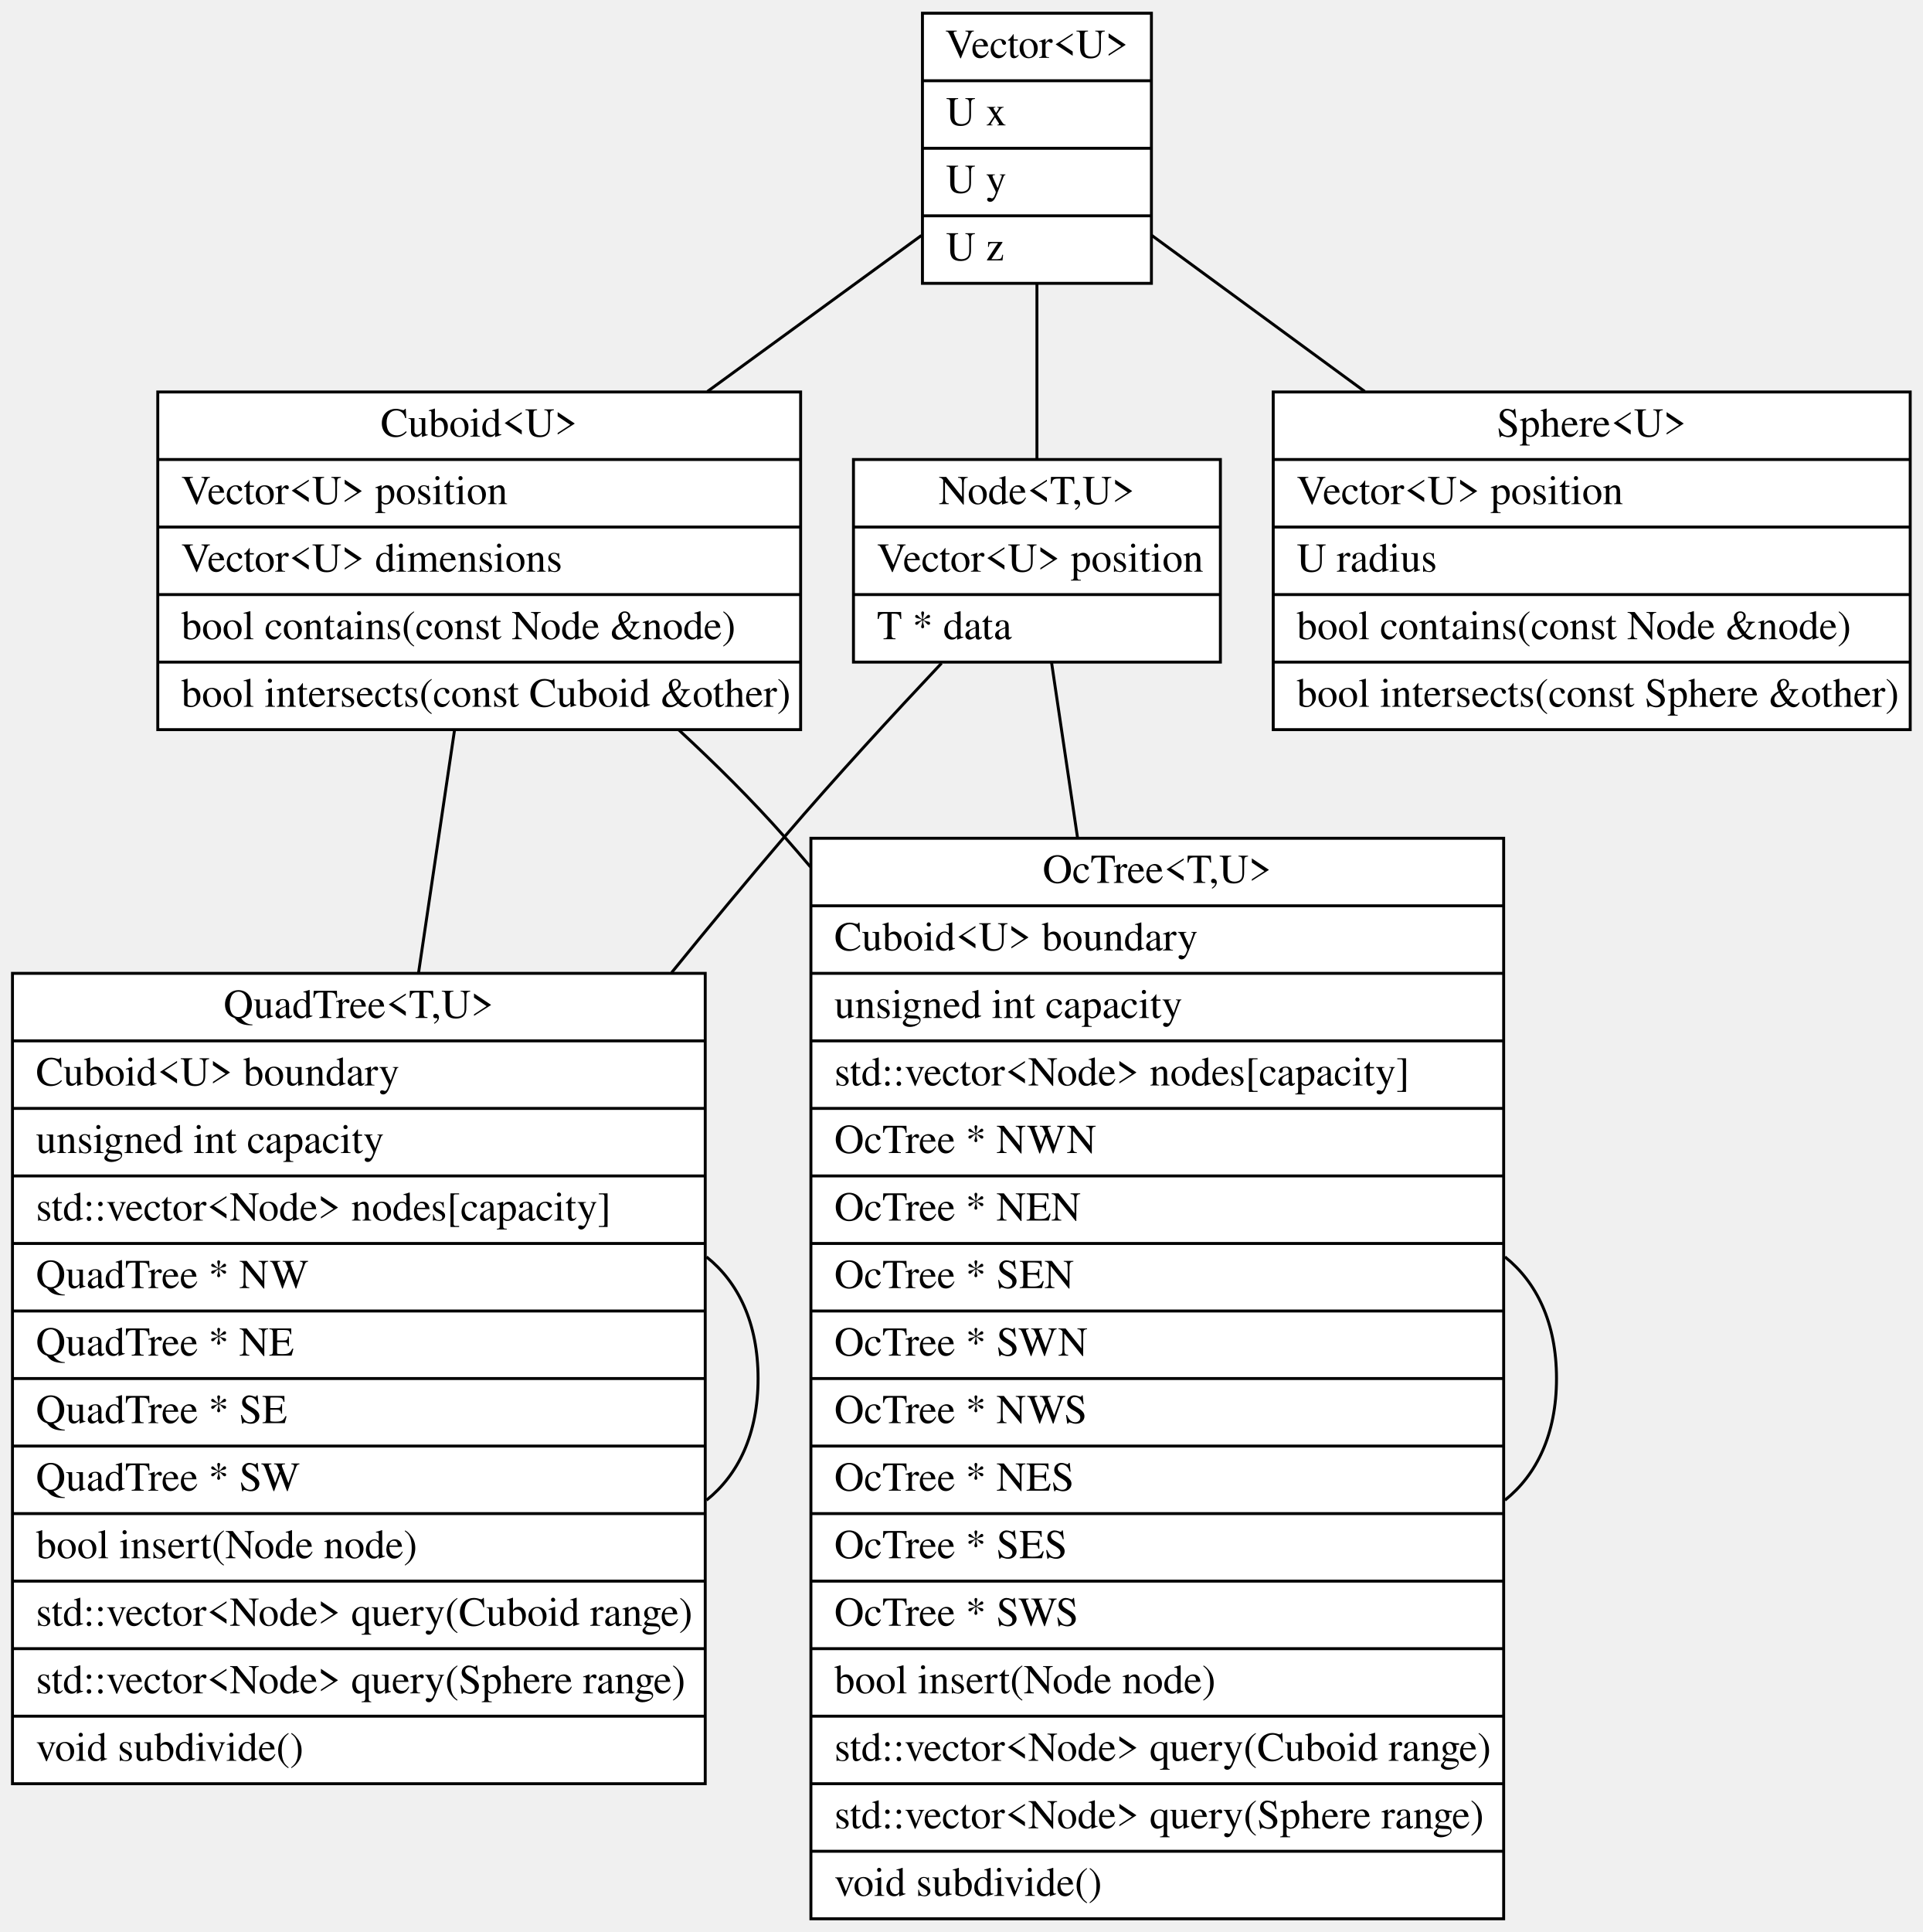
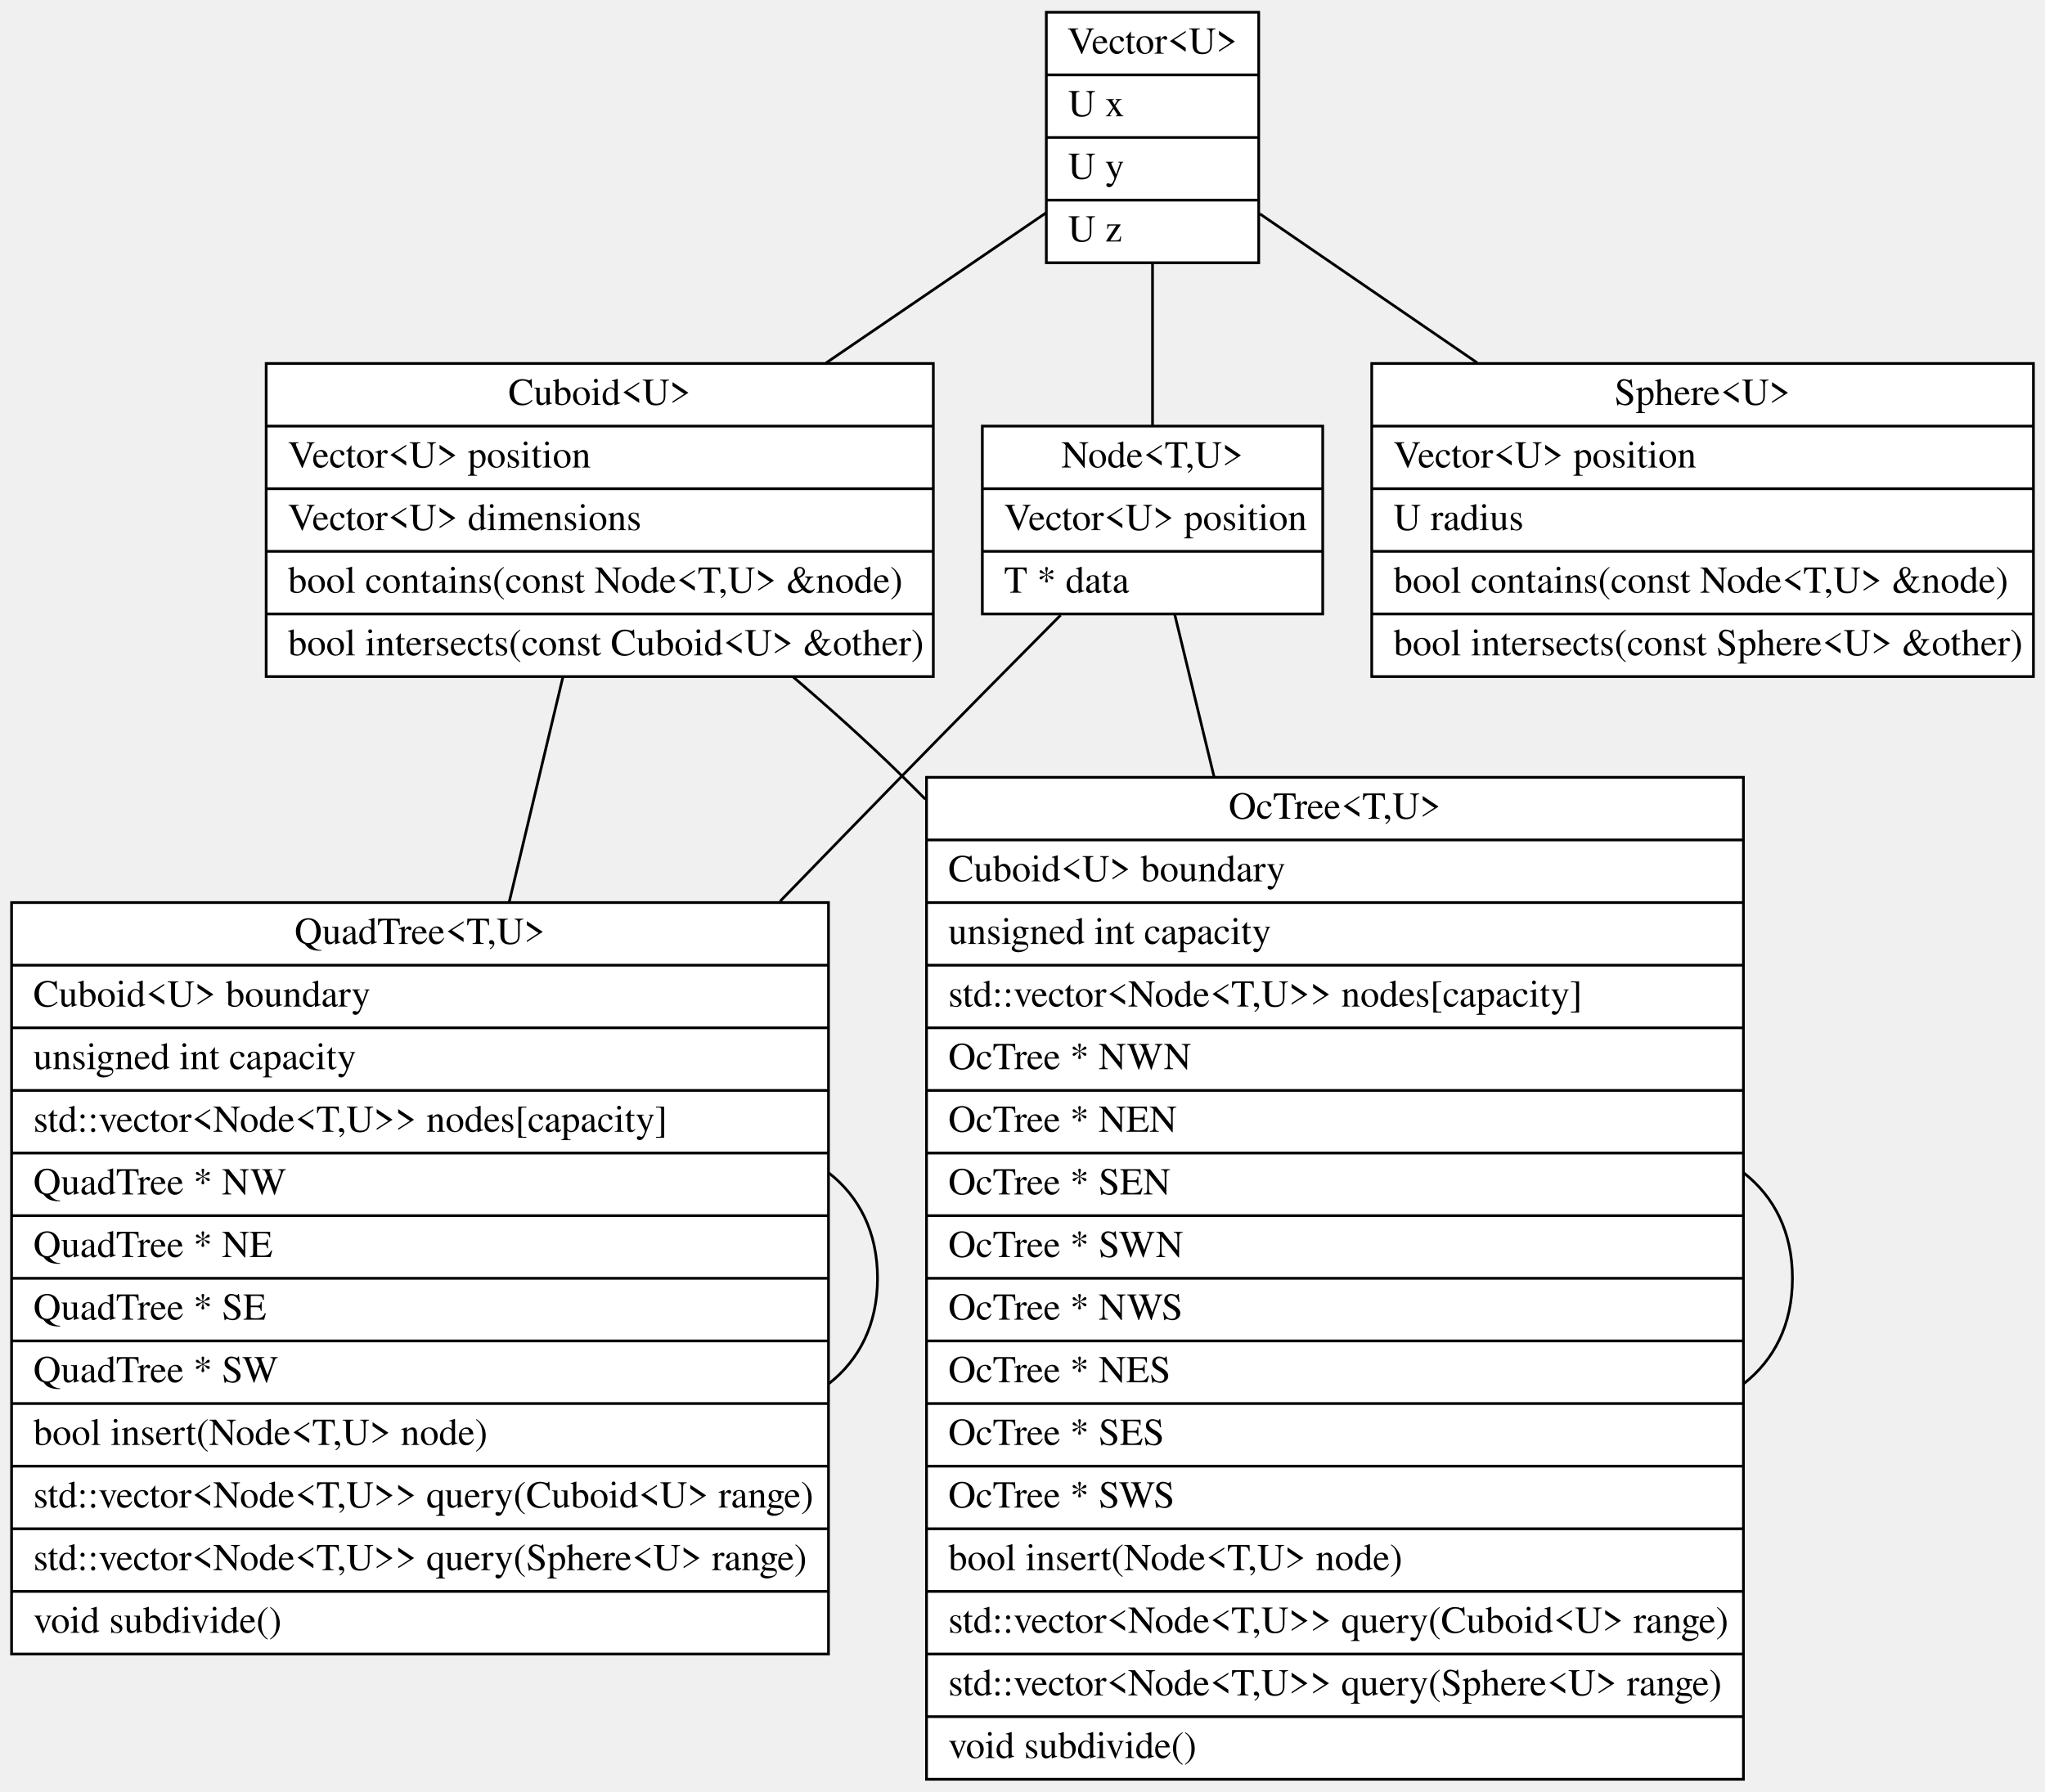
- <svg xmlns="http://www.w3.org/2000/svg" width="655pt" height="658pt" viewBox="0.00 0.00 654.50 658.00">
+ <svg xmlns="http://www.w3.org/2000/svg" width="751pt" height="658pt" viewBox="0.00 0.00 750.50 658.00">
  <g id="graph0" class="graph" transform="scale(1 1) rotate(0) translate(4 654)">
    <g id="node1" class="node">
-       <polygon fill="white" stroke="black" points="310,-557.5 310,-649.5 388,-649.5 388,-557.5 310,-557.5" />
-       <text text-anchor="middle" x="349" y="-634.3" font-family="Times,serif" font-size="14.00">Vector&lt;U&gt;</text>
-       <polyline fill="none" stroke="black" points="310,-626.5 388,-626.5 " />
-       <text text-anchor="start" x="318" y="-611.3" font-family="Times,serif" font-size="14.00">U x</text>
-       <polyline fill="none" stroke="black" points="310,-603.5 388,-603.5 " />
-       <text text-anchor="start" x="318" y="-588.3" font-family="Times,serif" font-size="14.00">U y</text>
-       <polyline fill="none" stroke="black" points="310,-580.5 388,-580.5 " />
-       <text text-anchor="start" x="318" y="-565.3" font-family="Times,serif" font-size="14.00">U z</text>
+       <polygon fill="white" stroke="black" points="380,-557.5 380,-649.5 458,-649.5 458,-557.5 380,-557.5" />
+       <text text-anchor="middle" x="419" y="-634.3" font-family="Times,serif" font-size="14.00">Vector&lt;U&gt;</text>
+       <polyline fill="none" stroke="black" points="380,-626.5 458,-626.5 " />
+       <text text-anchor="start" x="388" y="-611.3" font-family="Times,serif" font-size="14.00">U x</text>
+       <polyline fill="none" stroke="black" points="380,-603.5 458,-603.5 " />
+       <text text-anchor="start" x="388" y="-588.3" font-family="Times,serif" font-size="14.00">U y</text>
+       <polyline fill="none" stroke="black" points="380,-580.5 458,-580.5 " />
+       <text text-anchor="start" x="388" y="-565.3" font-family="Times,serif" font-size="14.00">U z</text>
    </g>
    <g id="node2" class="node">
-       <polygon fill="white" stroke="black" points="286.5,-428.5 286.5,-497.5 411.5,-497.5 411.5,-428.5 286.5,-428.5" />
-       <text text-anchor="middle" x="349" y="-482.3" font-family="Times,serif" font-size="14.00">Node&lt;T,U&gt;</text>
-       <polyline fill="none" stroke="black" points="286.5,-474.5 411.5,-474.5 " />
-       <text text-anchor="start" x="294.5" y="-459.3" font-family="Times,serif" font-size="14.00">Vector&lt;U&gt; position</text>
-       <polyline fill="none" stroke="black" points="286.5,-451.5 411.5,-451.5 " />
-       <text text-anchor="start" x="294.5" y="-436.3" font-family="Times,serif" font-size="14.00">T * data</text>
+       <polygon fill="white" stroke="black" points="356.5,-428.5 356.5,-497.5 481.5,-497.5 481.5,-428.5 356.5,-428.5" />
+       <text text-anchor="middle" x="419" y="-482.3" font-family="Times,serif" font-size="14.00">Node&lt;T,U&gt;</text>
+       <polyline fill="none" stroke="black" points="356.5,-474.5 481.5,-474.5 " />
+       <text text-anchor="start" x="364.5" y="-459.3" font-family="Times,serif" font-size="14.00">Vector&lt;U&gt; position</text>
+       <polyline fill="none" stroke="black" points="356.5,-451.5 481.5,-451.5 " />
+       <text text-anchor="start" x="364.5" y="-436.3" font-family="Times,serif" font-size="14.00">T * data</text>
    </g>
    <g id="edge1" class="edge">
-       <path fill="none" stroke="black" d="M349,-557.14C349,-537.74 349,-515.48 349,-497.58" />
+       <path fill="none" stroke="black" d="M419,-557.14C419,-537.74 419,-515.48 419,-497.58" />
    </g>
    <g id="node3" class="node">
-       <polygon fill="white" stroke="black" points="429.5,-405.5 429.5,-520.5 646.5,-520.5 646.5,-405.5 429.5,-405.5" />
-       <text text-anchor="middle" x="538" y="-505.3" font-family="Times,serif" font-size="14.00">Sphere&lt;U&gt;</text>
-       <polyline fill="none" stroke="black" points="429.5,-497.5 646.5,-497.5 " />
-       <text text-anchor="start" x="437.5" y="-482.3" font-family="Times,serif" font-size="14.00">Vector&lt;U&gt; position</text>
-       <polyline fill="none" stroke="black" points="429.5,-474.5 646.5,-474.5 " />
-       <text text-anchor="start" x="437.5" y="-459.3" font-family="Times,serif" font-size="14.00">U radius</text>
-       <polyline fill="none" stroke="black" points="429.5,-451.5 646.5,-451.5 " />
-       <text text-anchor="start" x="437.5" y="-436.3" font-family="Times,serif" font-size="14.00">bool contains(const Node &amp;node)</text>
-       <polyline fill="none" stroke="black" points="429.5,-428.5 646.5,-428.5 " />
-       <text text-anchor="start" x="437.5" y="-413.3" font-family="Times,serif" font-size="14.00">bool intersects(const Sphere &amp;other)</text>
+       <polygon fill="white" stroke="black" points="499.5,-405.5 499.5,-520.5 742.5,-520.5 742.5,-405.5 499.5,-405.5" />
+       <text text-anchor="middle" x="621" y="-505.3" font-family="Times,serif" font-size="14.00">Sphere&lt;U&gt;</text>
+       <polyline fill="none" stroke="black" points="499.5,-497.5 742.5,-497.5 " />
+       <text text-anchor="start" x="507.5" y="-482.3" font-family="Times,serif" font-size="14.00">Vector&lt;U&gt; position</text>
+       <polyline fill="none" stroke="black" points="499.5,-474.5 742.5,-474.5 " />
+       <text text-anchor="start" x="507.5" y="-459.3" font-family="Times,serif" font-size="14.00">U radius</text>
+       <polyline fill="none" stroke="black" points="499.5,-451.5 742.5,-451.5 " />
+       <text text-anchor="start" x="507.5" y="-436.3" font-family="Times,serif" font-size="14.00">bool contains(const Node&lt;T,U&gt; &amp;node)</text>
+       <polyline fill="none" stroke="black" points="499.5,-428.5 742.5,-428.5 " />
+       <text text-anchor="start" x="507.5" y="-413.3" font-family="Times,serif" font-size="14.00">bool intersects(const Sphere&lt;U&gt; &amp;other)</text>
    </g>
    <g id="edge3" class="edge">
-       <path fill="none" stroke="black" d="M388.16,-573.8C409.14,-558.44 435.72,-538.94 460.68,-520.66" />
+       <path fill="none" stroke="black" d="M458.42,-575.46C481.16,-559.88 510.62,-539.68 538.22,-520.76" />
    </g>
    <g id="node4" class="node">
-       <polygon fill="white" stroke="black" points="49.5,-405.5 49.5,-520.5 268.5,-520.5 268.5,-405.5 49.5,-405.5" />
-       <text text-anchor="middle" x="159" y="-505.3" font-family="Times,serif" font-size="14.00">Cuboid&lt;U&gt;</text>
-       <polyline fill="none" stroke="black" points="49.5,-497.5 268.5,-497.5 " />
-       <text text-anchor="start" x="57.5" y="-482.3" font-family="Times,serif" font-size="14.00">Vector&lt;U&gt; position</text>
-       <polyline fill="none" stroke="black" points="49.5,-474.5 268.5,-474.5 " />
-       <text text-anchor="start" x="57.5" y="-459.3" font-family="Times,serif" font-size="14.00">Vector&lt;U&gt; dimensions</text>
-       <polyline fill="none" stroke="black" points="49.5,-451.5 268.5,-451.5 " />
-       <text text-anchor="start" x="57.5" y="-436.3" font-family="Times,serif" font-size="14.00">bool contains(const Node &amp;node)</text>
-       <polyline fill="none" stroke="black" points="49.5,-428.5 268.5,-428.5 " />
-       <text text-anchor="start" x="57.5" y="-413.3" font-family="Times,serif" font-size="14.00">bool intersects(const Cuboid &amp;other)</text>
+       <polygon fill="white" stroke="black" points="93.5,-405.5 93.5,-520.5 338.5,-520.5 338.5,-405.5 93.5,-405.5" />
+       <text text-anchor="middle" x="216" y="-505.3" font-family="Times,serif" font-size="14.00">Cuboid&lt;U&gt;</text>
+       <polyline fill="none" stroke="black" points="93.5,-497.5 338.5,-497.5 " />
+       <text text-anchor="start" x="101.5" y="-482.3" font-family="Times,serif" font-size="14.00">Vector&lt;U&gt; position</text>
+       <polyline fill="none" stroke="black" points="93.5,-474.5 338.5,-474.5 " />
+       <text text-anchor="start" x="101.5" y="-459.3" font-family="Times,serif" font-size="14.00">Vector&lt;U&gt; dimensions</text>
+       <polyline fill="none" stroke="black" points="93.5,-451.5 338.5,-451.5 " />
+       <text text-anchor="start" x="101.5" y="-436.3" font-family="Times,serif" font-size="14.00">bool contains(const Node&lt;T,U&gt; &amp;node)</text>
+       <polyline fill="none" stroke="black" points="93.5,-428.5 338.5,-428.5 " />
+       <text text-anchor="start" x="101.5" y="-413.3" font-family="Times,serif" font-size="14.00">bool intersects(const Cuboid&lt;U&gt; &amp;other)</text>
    </g>
    <g id="edge2" class="edge">
-       <path fill="none" stroke="black" d="M309.64,-573.8C288.54,-558.44 261.82,-538.94 236.74,-520.66" />
+       <path fill="none" stroke="black" d="M379.86,-575.8C356.94,-560.16 327.08,-539.78 299.14,-520.72" />
    </g>
    <g id="node5" class="node">
-       <polygon fill="white" stroke="black" points="0,-46.5 0,-322.5 236,-322.5 236,-46.5 0,-46.5" />
-       <text text-anchor="middle" x="118" y="-307.3" font-family="Times,serif" font-size="14.00">QuadTree&lt;T,U&gt;</text>
-       <polyline fill="none" stroke="black" points="0,-299.5 236,-299.5 " />
+       <polygon fill="white" stroke="black" points="0,-46.5 0,-322.5 300,-322.5 300,-46.5 0,-46.5" />
+       <text text-anchor="middle" x="150" y="-307.3" font-family="Times,serif" font-size="14.00">QuadTree&lt;T,U&gt;</text>
+       <polyline fill="none" stroke="black" points="0,-299.5 300,-299.5 " />
      <text text-anchor="start" x="8" y="-284.3" font-family="Times,serif" font-size="14.00">Cuboid&lt;U&gt; boundary</text>
-       <polyline fill="none" stroke="black" points="0,-276.5 236,-276.5 " />
+       <polyline fill="none" stroke="black" points="0,-276.5 300,-276.5 " />
      <text text-anchor="start" x="8" y="-261.3" font-family="Times,serif" font-size="14.00">unsigned int capacity</text>
-       <polyline fill="none" stroke="black" points="0,-253.5 236,-253.5 " />
-       <text text-anchor="start" x="8" y="-238.3" font-family="Times,serif" font-size="14.00">std::vector&lt;Node&gt; nodes[capacity]</text>
-       <polyline fill="none" stroke="black" points="0,-230.5 236,-230.5 " />
+       <polyline fill="none" stroke="black" points="0,-253.5 300,-253.5 " />
+       <text text-anchor="start" x="8" y="-238.3" font-family="Times,serif" font-size="14.00">std::vector&lt;Node&lt;T,U&gt;&gt; nodes[capacity]</text>
+       <polyline fill="none" stroke="black" points="0,-230.5 300,-230.5 " />
      <text text-anchor="start" x="8" y="-215.3" font-family="Times,serif" font-size="14.00">QuadTree * NW</text>
-       <polyline fill="none" stroke="black" points="0,-207.5 236,-207.5 " />
+       <polyline fill="none" stroke="black" points="0,-207.5 300,-207.5 " />
      <text text-anchor="start" x="8" y="-192.3" font-family="Times,serif" font-size="14.00">QuadTree * NE</text>
-       <polyline fill="none" stroke="black" points="0,-184.5 236,-184.5 " />
+       <polyline fill="none" stroke="black" points="0,-184.5 300,-184.5 " />
      <text text-anchor="start" x="8" y="-169.3" font-family="Times,serif" font-size="14.00">QuadTree * SE</text>
-       <polyline fill="none" stroke="black" points="0,-161.5 236,-161.5 " />
+       <polyline fill="none" stroke="black" points="0,-161.5 300,-161.5 " />
      <text text-anchor="start" x="8" y="-146.3" font-family="Times,serif" font-size="14.00">QuadTree * SW</text>
-       <polyline fill="none" stroke="black" points="0,-138.5 236,-138.5 " />
-       <text text-anchor="start" x="8" y="-123.3" font-family="Times,serif" font-size="14.00">bool insert(Node node)</text>
-       <polyline fill="none" stroke="black" points="0,-115.5 236,-115.5 " />
-       <text text-anchor="start" x="8" y="-100.3" font-family="Times,serif" font-size="14.00">std::vector&lt;Node&gt; query(Cuboid range)</text>
-       <polyline fill="none" stroke="black" points="0,-92.5 236,-92.5 " />
-       <text text-anchor="start" x="8" y="-77.3" font-family="Times,serif" font-size="14.00">std::vector&lt;Node&gt; query(Sphere range)</text>
-       <polyline fill="none" stroke="black" points="0,-69.5 236,-69.5 " />
+       <polyline fill="none" stroke="black" points="0,-138.5 300,-138.5 " />
+       <text text-anchor="start" x="8" y="-123.3" font-family="Times,serif" font-size="14.00">bool insert(Node&lt;T,U&gt; node)</text>
+       <polyline fill="none" stroke="black" points="0,-115.5 300,-115.5 " />
+       <text text-anchor="start" x="8" y="-100.3" font-family="Times,serif" font-size="14.00">std::vector&lt;Node&lt;T,U&gt;&gt; query(Cuboid&lt;U&gt; range)</text>
+       <polyline fill="none" stroke="black" points="0,-92.5 300,-92.5 " />
+       <text text-anchor="start" x="8" y="-77.3" font-family="Times,serif" font-size="14.00">std::vector&lt;Node&lt;T,U&gt;&gt; query(Sphere&lt;U&gt; range)</text>
+       <polyline fill="none" stroke="black" points="0,-69.5 300,-69.5 " />
      <text text-anchor="start" x="8" y="-54.3" font-family="Times,serif" font-size="14.00">void subdivide()</text>
    </g>
    <g id="edge4" class="edge">
-       <path fill="none" stroke="black" d="M316.5,-428.12C300.12,-410.74 280.16,-389.06 263,-369 250.34,-354.18 237.32,-338.48 224.54,-322.74" />
+       <path fill="none" stroke="black" d="M385.26,-428.08C367.8,-410.5 346.2,-388.66 327,-369 312.46,-354.12 297.3,-338.52 282.22,-322.96" />
    </g>
    <g id="node6" class="node">
-       <polygon fill="white" stroke="black" points="272,-0.5 272,-368.5 508,-368.5 508,-0.5 272,-0.5" />
-       <text text-anchor="middle" x="390" y="-353.3" font-family="Times,serif" font-size="14.00">OcTree&lt;T,U&gt;</text>
-       <polyline fill="none" stroke="black" points="272,-345.5 508,-345.5 " />
-       <text text-anchor="start" x="280" y="-330.3" font-family="Times,serif" font-size="14.00">Cuboid&lt;U&gt; boundary</text>
-       <polyline fill="none" stroke="black" points="272,-322.5 508,-322.5 " />
-       <text text-anchor="start" x="280" y="-307.3" font-family="Times,serif" font-size="14.00">unsigned int capacity</text>
-       <polyline fill="none" stroke="black" points="272,-299.5 508,-299.5 " />
-       <text text-anchor="start" x="280" y="-284.3" font-family="Times,serif" font-size="14.00">std::vector&lt;Node&gt; nodes[capacity]</text>
-       <polyline fill="none" stroke="black" points="272,-276.5 508,-276.5 " />
-       <text text-anchor="start" x="280" y="-261.3" font-family="Times,serif" font-size="14.00">OcTree * NWN</text>
-       <polyline fill="none" stroke="black" points="272,-253.5 508,-253.5 " />
-       <text text-anchor="start" x="280" y="-238.3" font-family="Times,serif" font-size="14.00">OcTree * NEN</text>
-       <polyline fill="none" stroke="black" points="272,-230.5 508,-230.5 " />
-       <text text-anchor="start" x="280" y="-215.3" font-family="Times,serif" font-size="14.00">OcTree * SEN</text>
-       <polyline fill="none" stroke="black" points="272,-207.5 508,-207.5 " />
-       <text text-anchor="start" x="280" y="-192.3" font-family="Times,serif" font-size="14.00">OcTree * SWN</text>
-       <polyline fill="none" stroke="black" points="272,-184.5 508,-184.5 " />
-       <text text-anchor="start" x="280" y="-169.3" font-family="Times,serif" font-size="14.00">OcTree * NWS</text>
-       <polyline fill="none" stroke="black" points="272,-161.5 508,-161.5 " />
-       <text text-anchor="start" x="280" y="-146.3" font-family="Times,serif" font-size="14.00">OcTree * NES</text>
-       <polyline fill="none" stroke="black" points="272,-138.5 508,-138.5 " />
-       <text text-anchor="start" x="280" y="-123.3" font-family="Times,serif" font-size="14.00">OcTree * SES</text>
-       <polyline fill="none" stroke="black" points="272,-115.5 508,-115.5 " />
-       <text text-anchor="start" x="280" y="-100.3" font-family="Times,serif" font-size="14.00">OcTree * SWS</text>
-       <polyline fill="none" stroke="black" points="272,-92.5 508,-92.5 " />
-       <text text-anchor="start" x="280" y="-77.3" font-family="Times,serif" font-size="14.00">bool insert(Node node)</text>
-       <polyline fill="none" stroke="black" points="272,-69.5 508,-69.5 " />
-       <text text-anchor="start" x="280" y="-54.3" font-family="Times,serif" font-size="14.00">std::vector&lt;Node&gt; query(Cuboid range)</text>
-       <polyline fill="none" stroke="black" points="272,-46.5 508,-46.5 " />
-       <text text-anchor="start" x="280" y="-31.3" font-family="Times,serif" font-size="14.00">std::vector&lt;Node&gt; query(Sphere range)</text>
-       <polyline fill="none" stroke="black" points="272,-23.5 508,-23.5 " />
-       <text text-anchor="start" x="280" y="-8.3" font-family="Times,serif" font-size="14.00">void subdivide()</text>
+       <polygon fill="white" stroke="black" points="336,-0.5 336,-368.5 636,-368.5 636,-0.5 336,-0.5" />
+       <text text-anchor="middle" x="486" y="-353.3" font-family="Times,serif" font-size="14.00">OcTree&lt;T,U&gt;</text>
+       <polyline fill="none" stroke="black" points="336,-345.5 636,-345.5 " />
+       <text text-anchor="start" x="344" y="-330.3" font-family="Times,serif" font-size="14.00">Cuboid&lt;U&gt; boundary</text>
+       <polyline fill="none" stroke="black" points="336,-322.5 636,-322.5 " />
+       <text text-anchor="start" x="344" y="-307.3" font-family="Times,serif" font-size="14.00">unsigned int capacity</text>
+       <polyline fill="none" stroke="black" points="336,-299.5 636,-299.5 " />
+       <text text-anchor="start" x="344" y="-284.3" font-family="Times,serif" font-size="14.00">std::vector&lt;Node&lt;T,U&gt;&gt; nodes[capacity]</text>
+       <polyline fill="none" stroke="black" points="336,-276.5 636,-276.5 " />
+       <text text-anchor="start" x="344" y="-261.3" font-family="Times,serif" font-size="14.00">OcTree * NWN</text>
+       <polyline fill="none" stroke="black" points="336,-253.5 636,-253.5 " />
+       <text text-anchor="start" x="344" y="-238.3" font-family="Times,serif" font-size="14.00">OcTree * NEN</text>
+       <polyline fill="none" stroke="black" points="336,-230.5 636,-230.5 " />
+       <text text-anchor="start" x="344" y="-215.3" font-family="Times,serif" font-size="14.00">OcTree * SEN</text>
+       <polyline fill="none" stroke="black" points="336,-207.5 636,-207.5 " />
+       <text text-anchor="start" x="344" y="-192.3" font-family="Times,serif" font-size="14.00">OcTree * SWN</text>
+       <polyline fill="none" stroke="black" points="336,-184.5 636,-184.5 " />
+       <text text-anchor="start" x="344" y="-169.3" font-family="Times,serif" font-size="14.00">OcTree * NWS</text>
+       <polyline fill="none" stroke="black" points="336,-161.5 636,-161.5 " />
+       <text text-anchor="start" x="344" y="-146.3" font-family="Times,serif" font-size="14.00">OcTree * NES</text>
+       <polyline fill="none" stroke="black" points="336,-138.5 636,-138.5 " />
+       <text text-anchor="start" x="344" y="-123.3" font-family="Times,serif" font-size="14.00">OcTree * SES</text>
+       <polyline fill="none" stroke="black" points="336,-115.5 636,-115.5 " />
+       <text text-anchor="start" x="344" y="-100.3" font-family="Times,serif" font-size="14.00">OcTree * SWS</text>
+       <polyline fill="none" stroke="black" points="336,-92.5 636,-92.5 " />
+       <text text-anchor="start" x="344" y="-77.3" font-family="Times,serif" font-size="14.00">bool insert(Node&lt;T,U&gt; node)</text>
+       <polyline fill="none" stroke="black" points="336,-69.5 636,-69.5 " />
+       <text text-anchor="start" x="344" y="-54.3" font-family="Times,serif" font-size="14.00">std::vector&lt;Node&lt;T,U&gt;&gt; query(Cuboid&lt;U&gt; range)</text>
+       <polyline fill="none" stroke="black" points="336,-46.5 636,-46.5 " />
+       <text text-anchor="start" x="344" y="-31.3" font-family="Times,serif" font-size="14.00">std::vector&lt;Node&lt;T,U&gt;&gt; query(Sphere&lt;U&gt; range)</text>
+       <polyline fill="none" stroke="black" points="336,-23.5 636,-23.5 " />
+       <text text-anchor="start" x="344" y="-8.3" font-family="Times,serif" font-size="14.00">void subdivide()</text>
    </g>
    <g id="edge5" class="edge">
-       <path fill="none" stroke="black" d="M353.98,-428.38C356.38,-412.18 359.48,-391.38 362.82,-368.78" />
+       <path fill="none" stroke="black" d="M427.14,-428.38C431.08,-412.18 436.12,-391.38 441.58,-368.78" />
    </g>
    <g id="edge6" class="edge">
-       <path fill="none" stroke="black" d="M150.6,-405.38C147.02,-381.2 142.66,-351.84 138.32,-322.56" />
+       <path fill="none" stroke="black" d="M202.48,-405.38C196.72,-381.2 189.7,-351.84 182.72,-322.56" />
    </g>
    <g id="edge7" class="edge">
-       <path fill="none" stroke="black" d="M226.98,-405.42C239.46,-393.88 252.02,-381.44 263,-369 265.94,-365.66 268.88,-362.24 271.82,-358.78" />
+       <path fill="none" stroke="black" d="M287.06,-405.34C300.66,-393.7 314.54,-381.26 327,-369 329.86,-366.2 332.72,-363.34 335.58,-360.46" />
    </g>
    <g id="edge8" class="edge">
-       <path fill="none" stroke="black" d="M236.44,-225.92C247.22,-217.32 254,-203.5 254,-184.5 254,-165.5 247.22,-151.68 236.44,-143.08" />
+       <path fill="none" stroke="black" d="M300.16,-223.18C311.22,-214.5 318,-201.6 318,-184.5 318,-167.4 311.22,-154.5 300.16,-145.82" />
    </g>
    <g id="edge9" class="edge">
-       <path fill="none" stroke="black" d="M508.44,-225.92C519.22,-217.32 526,-203.5 526,-184.5 526,-165.5 519.22,-151.68 508.44,-143.08" />
+       <path fill="none" stroke="black" d="M636.16,-223.18C647.22,-214.5 654,-201.6 654,-184.5 654,-167.4 647.22,-154.5 636.16,-145.82" />
    </g>
  </g>
</svg>
